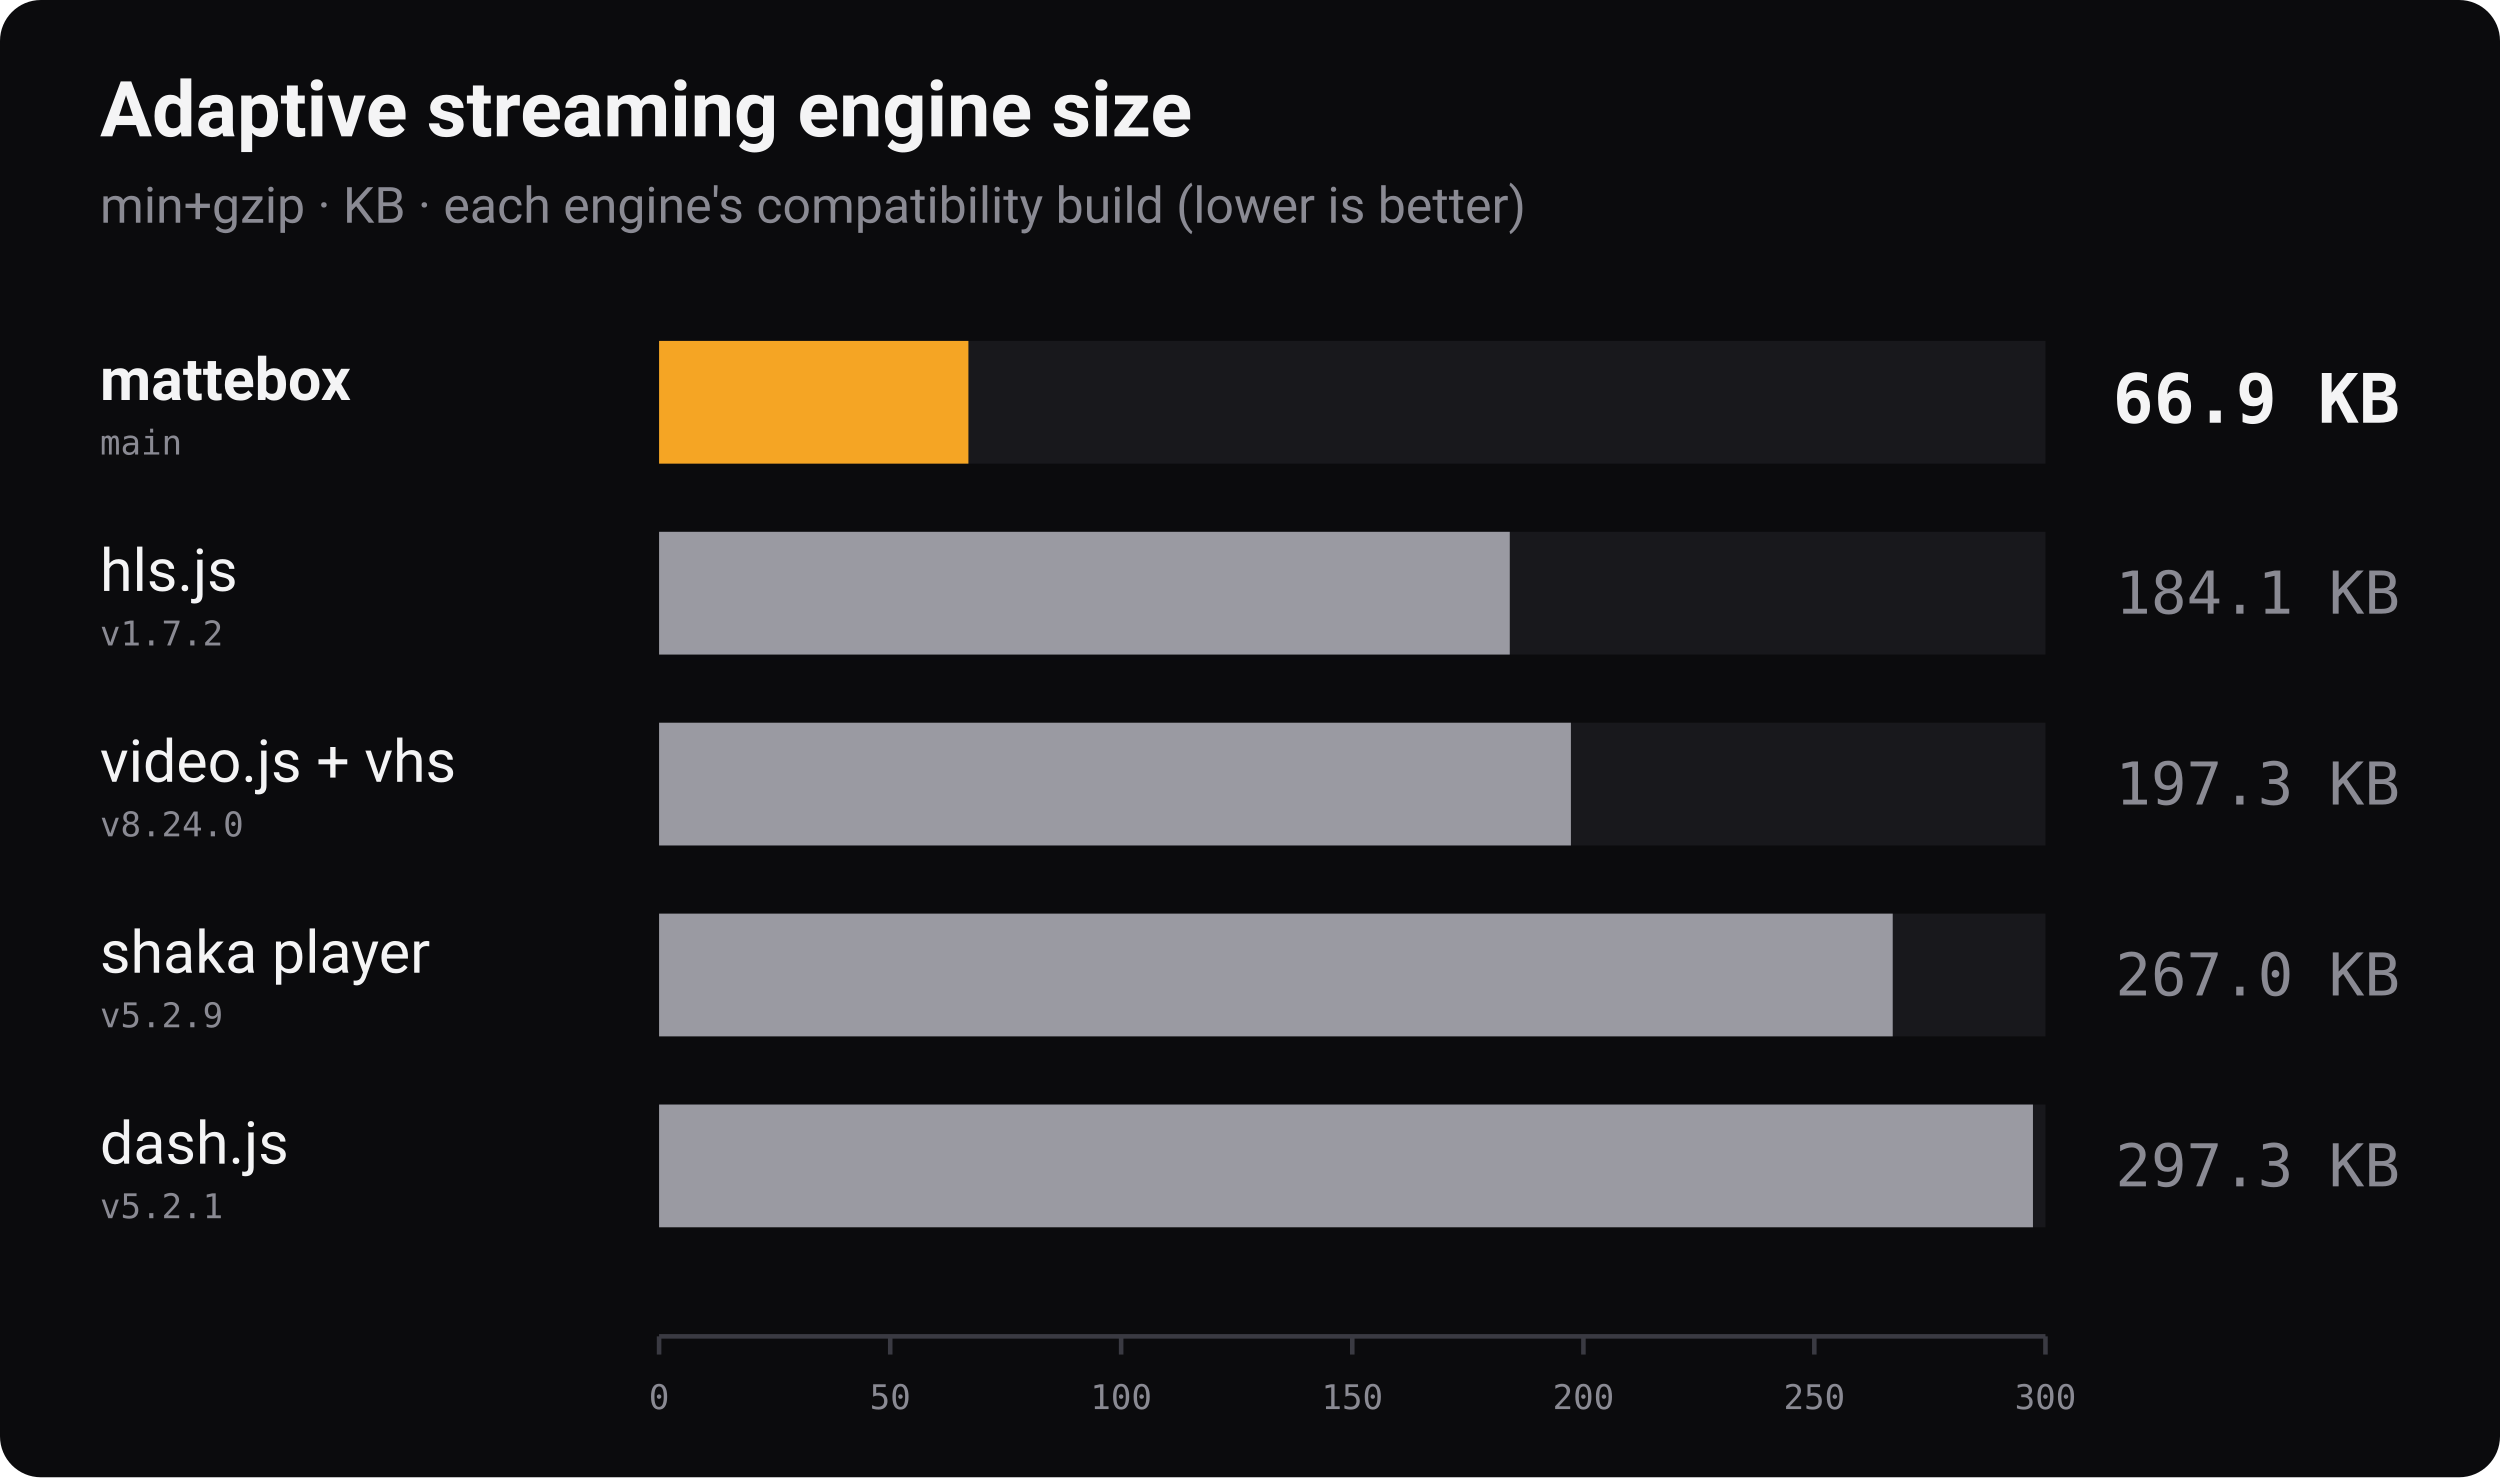
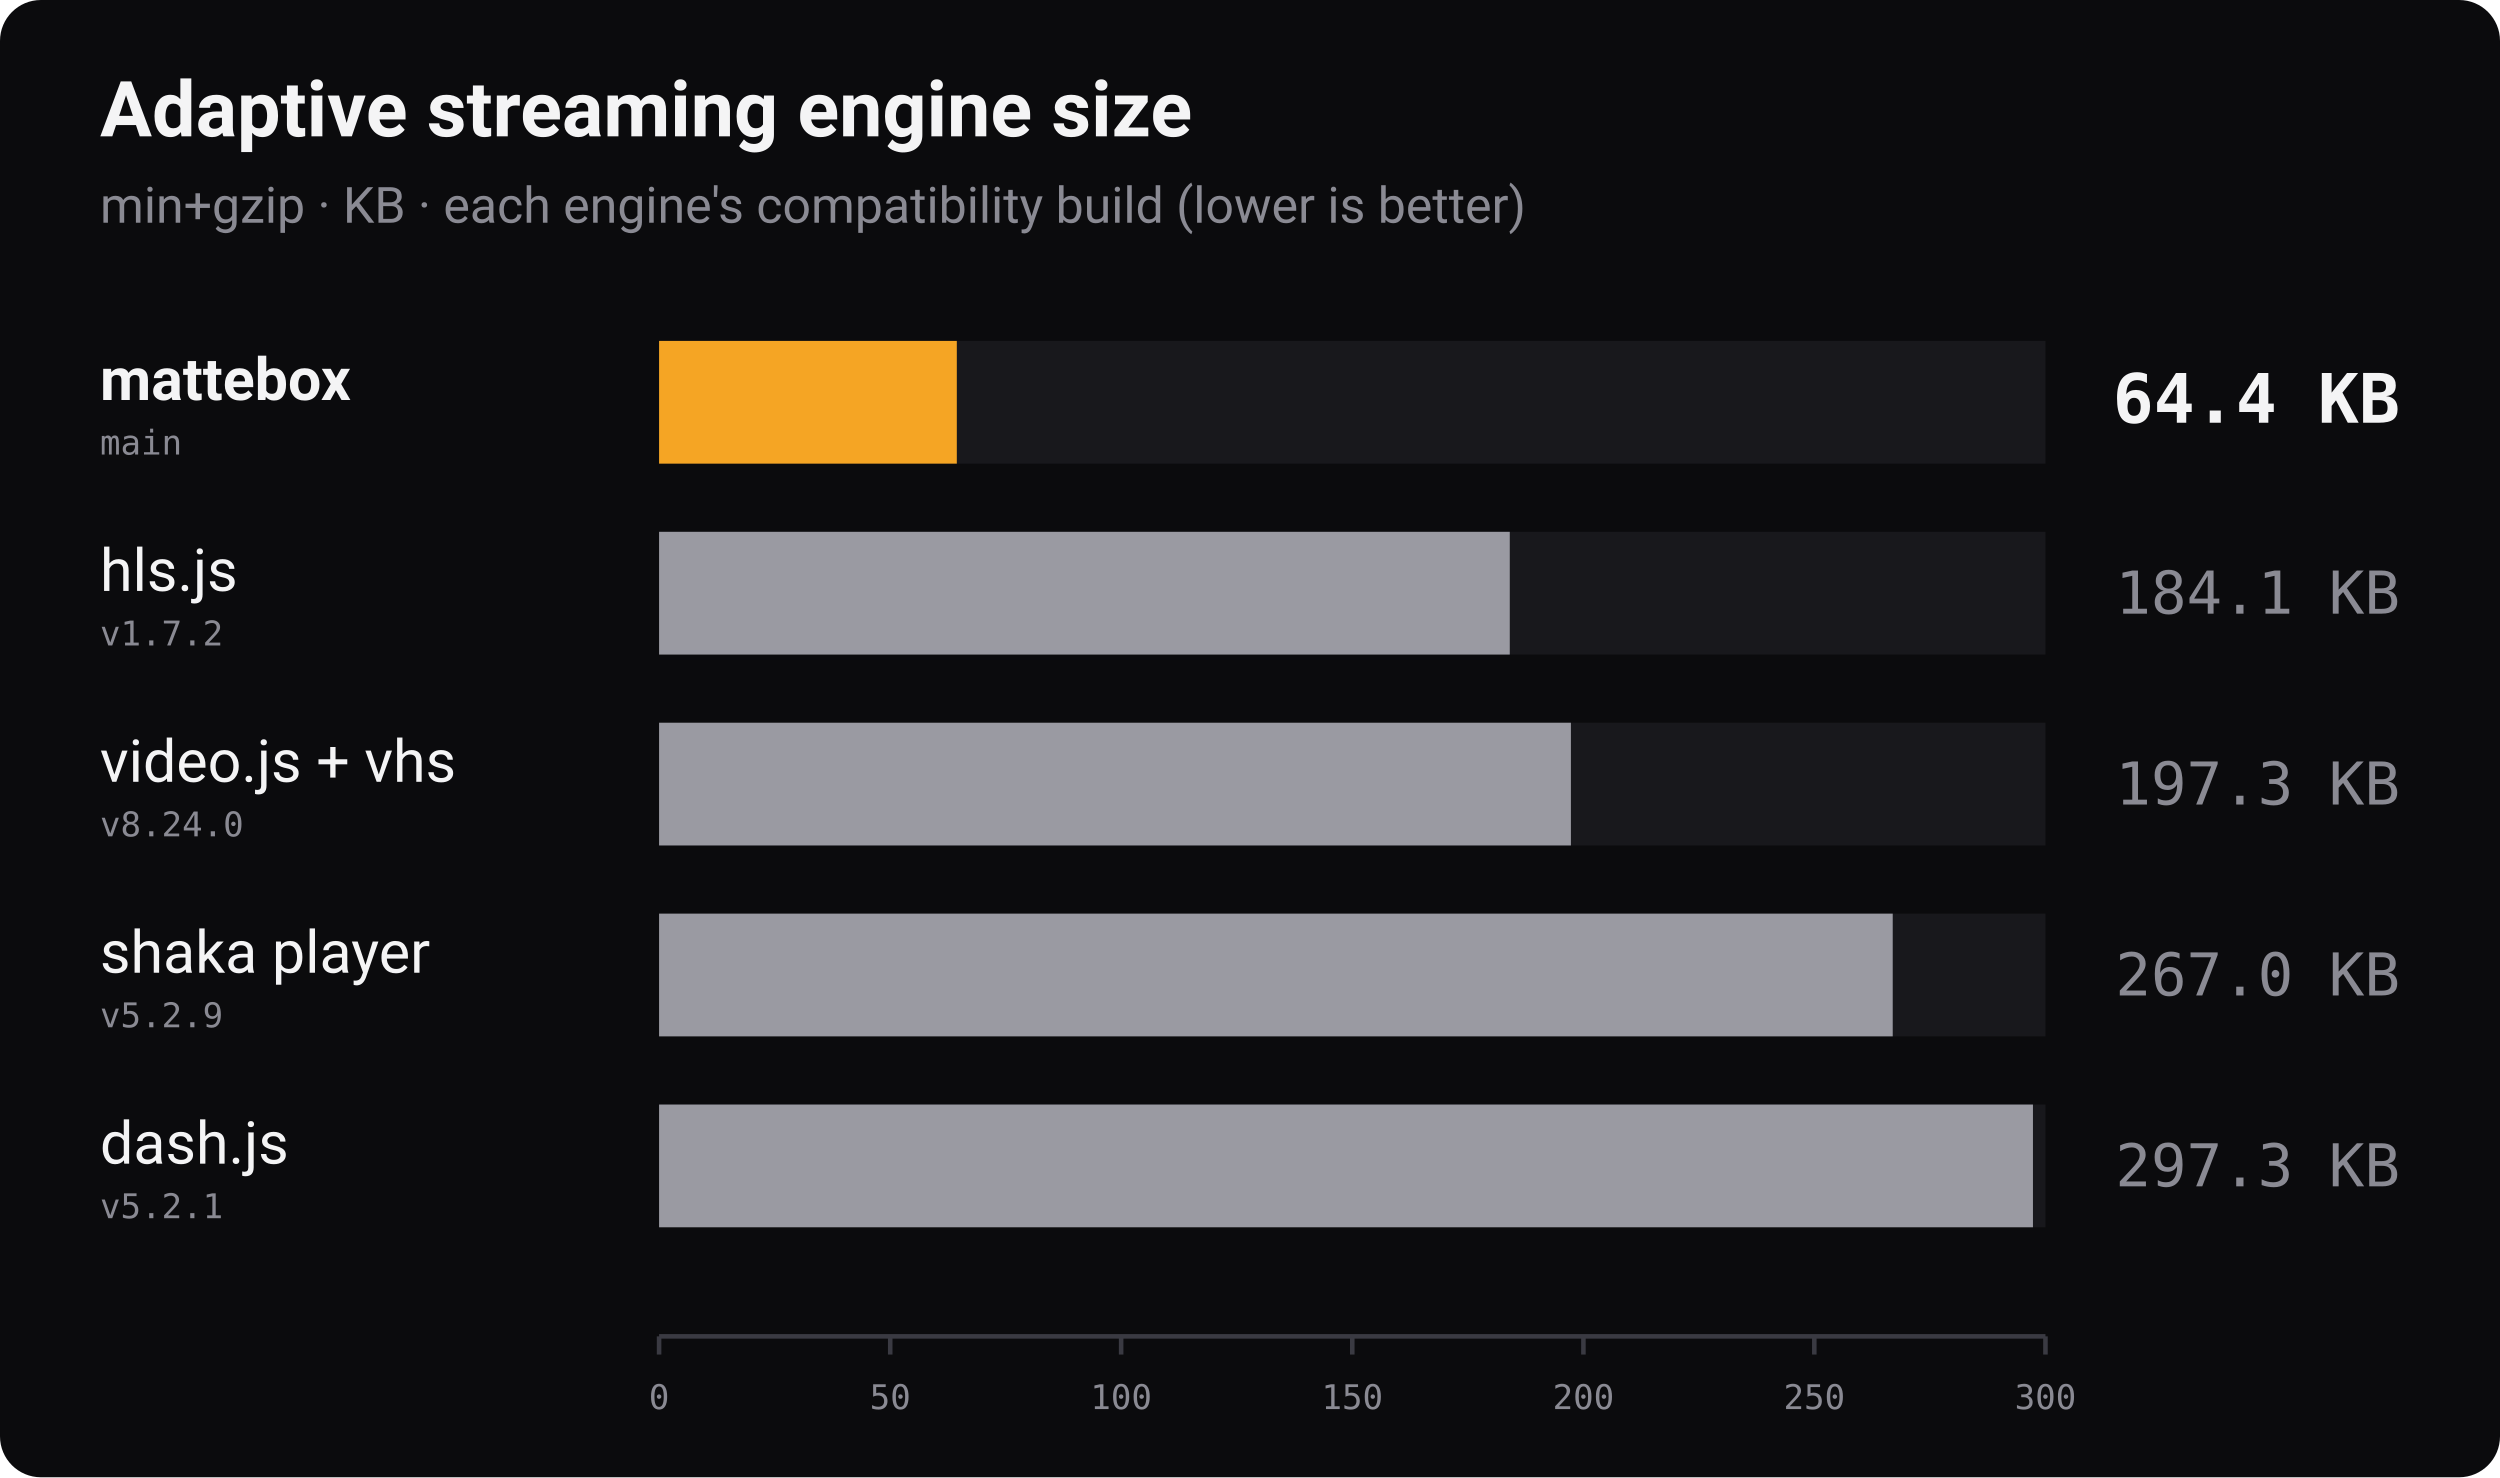
<svg xmlns="http://www.w3.org/2000/svg" width="1100" height="650" viewBox="0 0 1100 650" role="img" aria-label="Bundle size of adaptive streaming players, min+gzip, lower is better">
  <rect width="1100" height="650" rx="18" fill="#0b0b0d" />
  <text x="44" y="60" font-family="-apple-system, 'Segoe UI', Roboto, Helvetica, Arial, sans-serif" font-size="34" font-weight="700" fill="#f4f4f5">Adaptive streaming engine size</text>
  <text x="44" y="98" font-family="-apple-system, 'Segoe UI', Roboto, Helvetica, Arial, sans-serif" font-size="22" fill="#8a8a93">min+gzip · KB · each engine's compatibility build (lower is better)</text>
  <text x="44" y="176" font-family="-apple-system, 'Segoe UI', Roboto, Helvetica, Arial, sans-serif" font-size="26" font-weight="700" fill="#f4f4f5">mattebox</text>
  <text x="44" y="200" font-family="ui-monospace, 'SF Mono', Menlo, Consolas, monospace" font-size="15" fill="#8a8a93">main</text>
  <rect x="290" y="150" width="610" height="54" fill="#18181c" />
-   <rect x="290" y="150" width="136.1" height="54" fill="#f5a524" />
-   <text x="1056" y="186" text-anchor="end" font-family="ui-monospace, 'SF Mono', Menlo, Consolas, monospace" font-size="30" font-weight="700" fill="#f4f4f5">66.9 KB</text>
+   <rect x="290" y="150" width="131.0" height="54" fill="#f5a524" />
+   <text x="1056" y="186" text-anchor="end" font-family="ui-monospace, 'SF Mono', Menlo, Consolas, monospace" font-size="30" font-weight="700" fill="#f4f4f5">64.4 KB</text>
  <text x="44" y="260" font-family="-apple-system, 'Segoe UI', Roboto, Helvetica, Arial, sans-serif" font-size="26" font-weight="400" fill="#f4f4f5">hls.js</text>
  <text x="44" y="284" font-family="ui-monospace, 'SF Mono', Menlo, Consolas, monospace" font-size="15" fill="#8a8a93">v1.7.2</text>
  <rect x="290" y="234" width="610" height="54" fill="#18181c" />
  <rect x="290" y="234" width="374.3" height="54" fill="#9a9aa2" />
  <text x="1056" y="270" text-anchor="end" font-family="ui-monospace, 'SF Mono', Menlo, Consolas, monospace" font-size="26" font-weight="400" fill="#8a8a93">184.1 KB</text>
  <text x="44" y="344" font-family="-apple-system, 'Segoe UI', Roboto, Helvetica, Arial, sans-serif" font-size="26" font-weight="400" fill="#f4f4f5">video.js + vhs</text>
  <text x="44" y="368" font-family="ui-monospace, 'SF Mono', Menlo, Consolas, monospace" font-size="15" fill="#8a8a93">v8.24.0</text>
  <rect x="290" y="318" width="610" height="54" fill="#18181c" />
  <rect x="290" y="318" width="401.2" height="54" fill="#9a9aa2" />
  <text x="1056" y="354" text-anchor="end" font-family="ui-monospace, 'SF Mono', Menlo, Consolas, monospace" font-size="26" font-weight="400" fill="#8a8a93">197.3 KB</text>
  <text x="44" y="428" font-family="-apple-system, 'Segoe UI', Roboto, Helvetica, Arial, sans-serif" font-size="26" font-weight="400" fill="#f4f4f5">shaka player</text>
  <text x="44" y="452" font-family="ui-monospace, 'SF Mono', Menlo, Consolas, monospace" font-size="15" fill="#8a8a93">v5.2.9</text>
  <rect x="290" y="402" width="610" height="54" fill="#18181c" />
  <rect x="290" y="402" width="542.8" height="54" fill="#9a9aa2" />
  <text x="1056" y="438" text-anchor="end" font-family="ui-monospace, 'SF Mono', Menlo, Consolas, monospace" font-size="26" font-weight="400" fill="#8a8a93">267.0 KB</text>
  <text x="44" y="512" font-family="-apple-system, 'Segoe UI', Roboto, Helvetica, Arial, sans-serif" font-size="26" font-weight="400" fill="#f4f4f5">dash.js</text>
  <text x="44" y="536" font-family="ui-monospace, 'SF Mono', Menlo, Consolas, monospace" font-size="15" fill="#8a8a93">v5.2.1</text>
  <rect x="290" y="486" width="610" height="54" fill="#18181c" />
  <rect x="290" y="486" width="604.5" height="54" fill="#9a9aa2" />
  <text x="1056" y="522" text-anchor="end" font-family="ui-monospace, 'SF Mono', Menlo, Consolas, monospace" font-size="26" font-weight="400" fill="#8a8a93">297.3 KB</text>
  <line x1="290" y1="588" x2="900" y2="588" stroke="#3a3a42" stroke-width="2" />
  <line x1="290.0" y1="588" x2="290.0" y2="596" stroke="#3a3a42" stroke-width="2" />
  <text x="290.0" y="620" text-anchor="middle" font-family="ui-monospace, 'SF Mono', Menlo, Consolas, monospace" font-size="15" fill="#8a8a93">0</text>
  <line x1="391.7" y1="588" x2="391.7" y2="596" stroke="#3a3a42" stroke-width="2" />
  <text x="391.7" y="620" text-anchor="middle" font-family="ui-monospace, 'SF Mono', Menlo, Consolas, monospace" font-size="15" fill="#8a8a93">50</text>
  <line x1="493.3" y1="588" x2="493.3" y2="596" stroke="#3a3a42" stroke-width="2" />
  <text x="493.3" y="620" text-anchor="middle" font-family="ui-monospace, 'SF Mono', Menlo, Consolas, monospace" font-size="15" fill="#8a8a93">100</text>
  <line x1="595.0" y1="588" x2="595.0" y2="596" stroke="#3a3a42" stroke-width="2" />
  <text x="595.0" y="620" text-anchor="middle" font-family="ui-monospace, 'SF Mono', Menlo, Consolas, monospace" font-size="15" fill="#8a8a93">150</text>
  <line x1="696.7" y1="588" x2="696.7" y2="596" stroke="#3a3a42" stroke-width="2" />
  <text x="696.7" y="620" text-anchor="middle" font-family="ui-monospace, 'SF Mono', Menlo, Consolas, monospace" font-size="15" fill="#8a8a93">200</text>
  <line x1="798.3" y1="588" x2="798.3" y2="596" stroke="#3a3a42" stroke-width="2" />
  <text x="798.3" y="620" text-anchor="middle" font-family="ui-monospace, 'SF Mono', Menlo, Consolas, monospace" font-size="15" fill="#8a8a93">250</text>
  <line x1="900.0" y1="588" x2="900.0" y2="596" stroke="#3a3a42" stroke-width="2" />
  <text x="900.0" y="620" text-anchor="middle" font-family="ui-monospace, 'SF Mono', Menlo, Consolas, monospace" font-size="15" fill="#8a8a93">300</text>
</svg>
